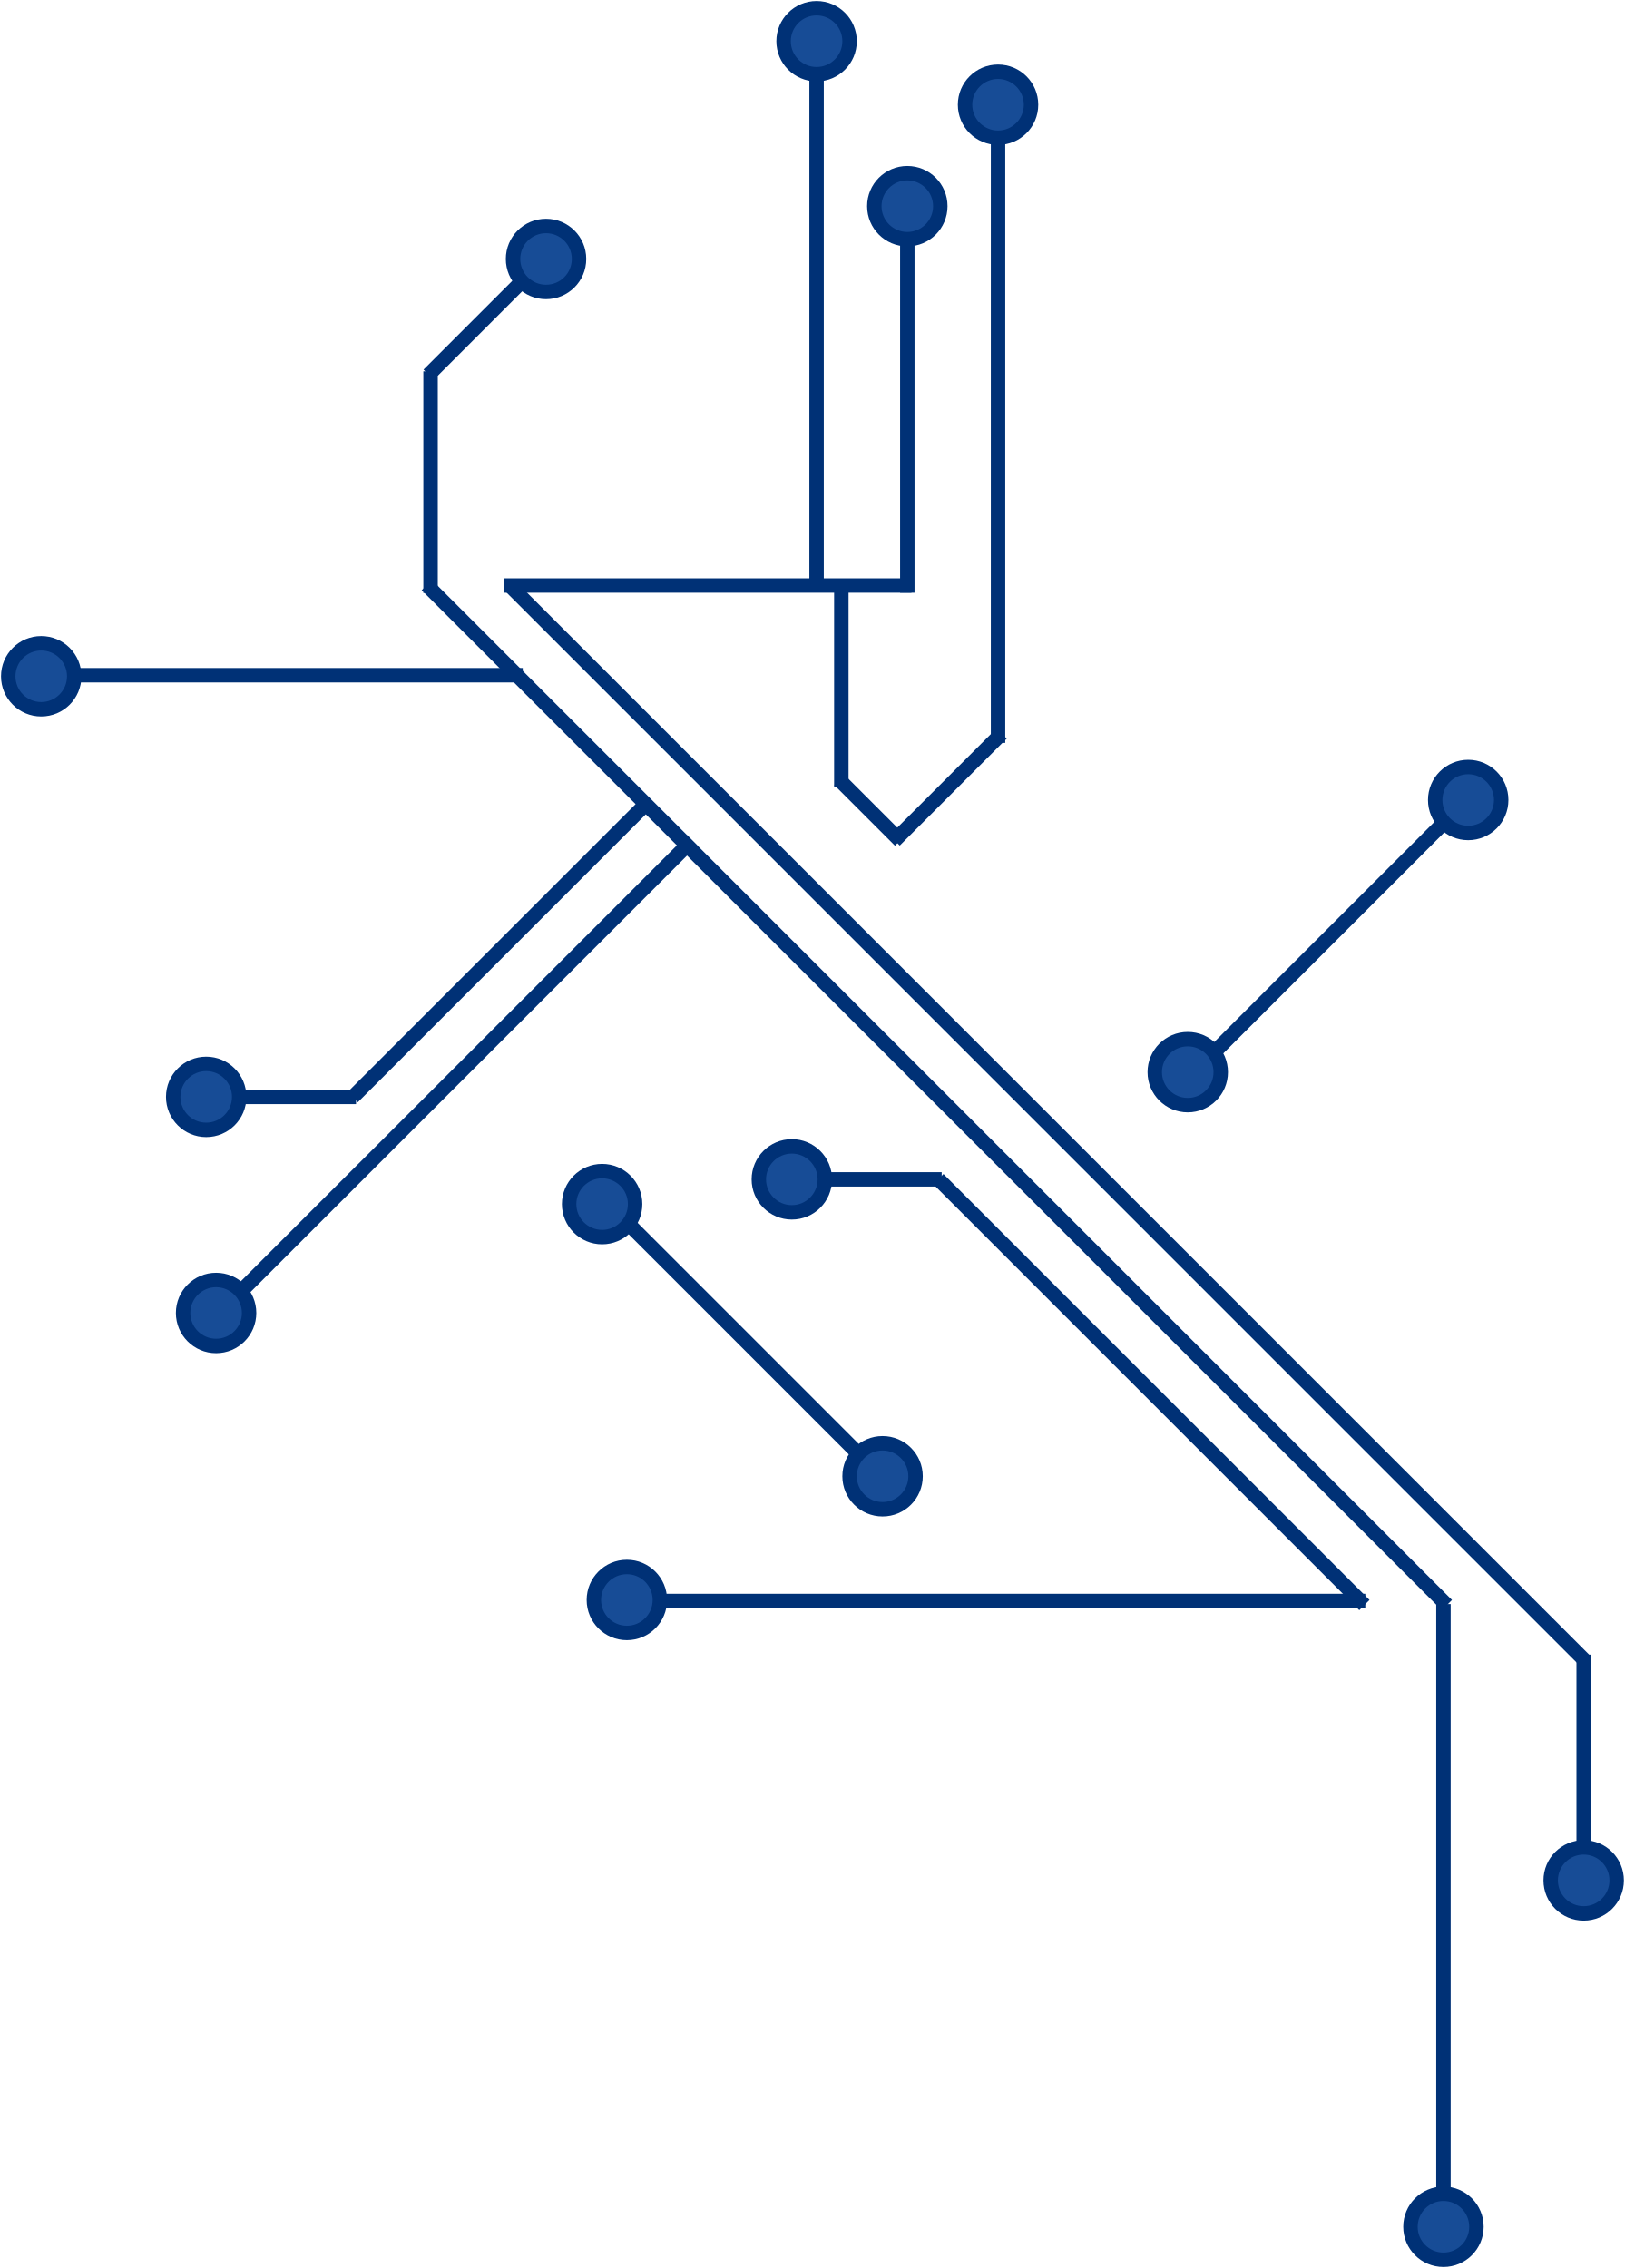
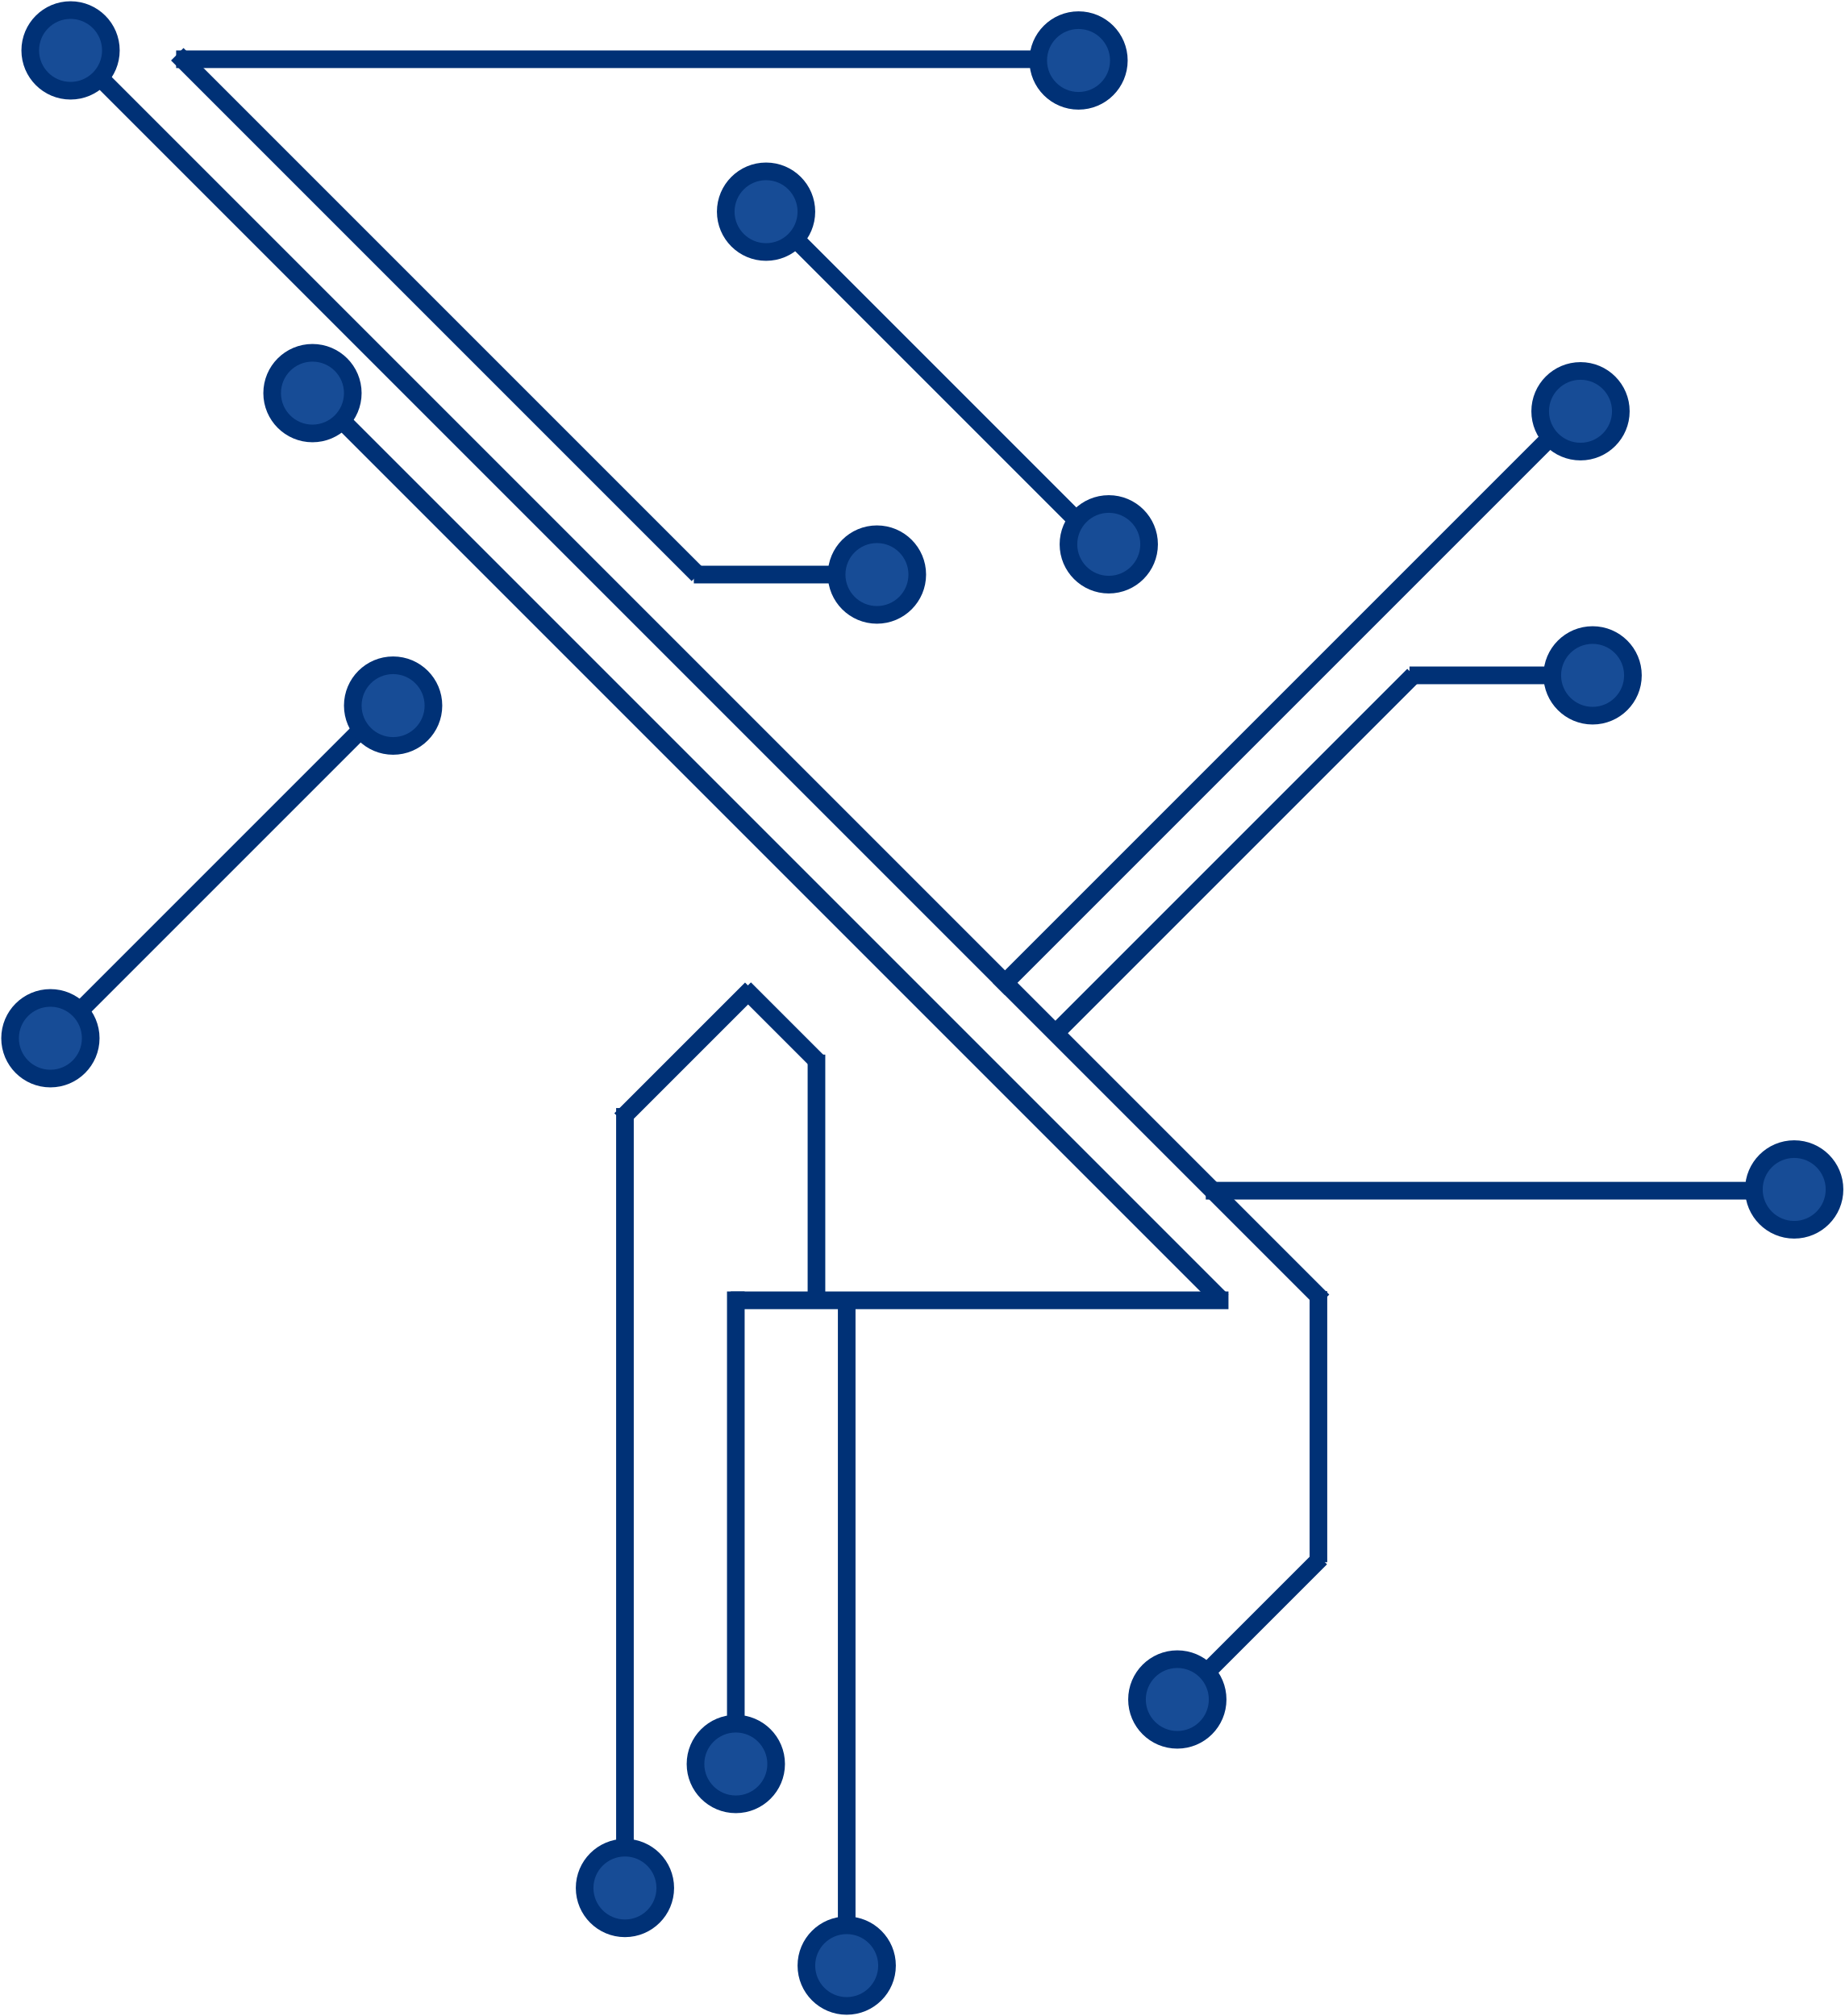
- <svg xmlns="http://www.w3.org/2000/svg" width="197px" height="275px" viewBox="0 0 197 275" version="1.1">
+ <svg xmlns="http://www.w3.org/2000/svg" width="183px" height="200px" viewBox="0 0 183 200" version="1.1">
  <defs />
  <g id="Page-1" stroke="none" stroke-width="1" fill="none" fill-rule="evenodd">
    <g id="Desktop" transform="translate(-614, -184)" stroke="#003176" stroke-width="1.75">
-       <g id="Lines" transform="translate(712.5, 321.5) rotate(-90) translate(-712.5, -321.5) translate(576, 224)">
+       <g id="Lines" transform="translate(705.5, 284) rotate(-270) translate(-705.5, -284) translate(606.5, 193.5)">
        <g transform="translate(0, 50)">
-           <path d="M80,29 C82.209,29 84,27.209 84,25 C84,22.791 82.209,21 80,21 C77.791,21 76,22.791 76,25 C76,27.209 77.791,29 80,29 Z" id="Oval" fill="#174C96" />
-           <path d="M79.875,30.5 L79.875,113.65" id="Line" stroke-linecap="square" />
-           <path d="M130.41,63.386 L80,113.796" id="Line" stroke-linecap="square" />
-           <path d="M131,48.491 L131,62.291" id="Line" stroke-linecap="square" />
-           <path d="M202.432,1.364 L80,123.796" id="Line" stroke-linecap="square" />
-           <path d="M176.908,93.364 L143.568,126.704" id="Line" stroke-linecap="square" transform="translate(160.2376, 110.0339) scale(-1, 1) translate(-160.2376, -110.0339) " />
-           <path d="M202.432,11.364 L73.381,140.415" id="Line" stroke-linecap="square" />
-           <path d="M203,58.629 L203,11" id="Line" stroke-linecap="square" />
-           <path d="M250.629,59 L203,59" id="Line" stroke-linecap="square" />
-           <path d="M78.629,124 L4.458,124" id="Line" stroke-linecap="square" />
-           <path d="M72.5,141 L49.495,141" id="Line" stroke-linecap="square" />
-           <circle id="Oval" fill="#174C96" cx="4" cy="124" r="4" />
-           <circle id="Oval" fill="#174C96" cx="249" cy="59" r="4" />
-           <circle id="Oval" fill="#174C96" cx="144" cy="93" r="4" />
-           <circle id="Oval" fill="#174C96" cx="131" cy="45" r="4" />
-           <g id="Group" transform="translate(224.6, 9.699997) scale(-1, 1) translate(-224.6, -9.699997) translate(202.6, 0.199997)">
+           <path d="M5,29 C7.209,29 9,27.209 9,25 C9,22.791 7.209,21 5,21 C2.791,21 1,22.791 1,25 C1,27.209 2.791,29 5,29 Z" id="Oval" fill="#174C96" />
+           <path d="M4.875,30.5 L4.875,113.65" id="Line" stroke-linecap="square" />
+           <path d="M55.41,63.386 L5,113.796" id="Line" stroke-linecap="square" />
+           <path d="M56,48.491 L56,62.291" id="Line" stroke-linecap="square" />
+           <path d="M127.432,1.364 L5,123.796" id="Line" stroke-linecap="square" />
+           <path d="M101.908,93.364 L68.568,126.704" id="Line" stroke-linecap="square" transform="translate(85.23761, 110.0339) scale(-1, 1) translate(-85.23761, -110.0339) " />
+           <path d="M127.432,11.364 L39.378,99.419" id="Line" stroke-linecap="square" />
+           <path d="M128,58.629 L128,11" id="Line" stroke-linecap="square" />
+           <path d="M175.629,59 L128,59" id="Line" stroke-linecap="square" />
+           <circle id="Oval" fill="#174C96" cx="174" cy="59" r="4" />
+           <circle id="Oval" fill="#174C96" cx="69" cy="93" r="4" />
+           <circle id="Oval" fill="#174C96" cx="56" cy="45" r="4" />
+           <g id="Group" transform="translate(149.6, 9.699997) scale(-1, 1) translate(-149.6, -9.699997) translate(127.6, 0.199997)">
            <path d="M17.41,1.386 L4.796,14" id="Line" stroke-linecap="square" />
            <path d="M43.629,1 L18.495,1" id="Line" stroke-linecap="square" />
            <circle id="Oval" fill="#174C96" cx="4" cy="15" r="4" />
          </g>
-           <circle id="Oval" fill="#174C96" cx="177" cy="127" r="4" />
-           <circle id="Oval" fill="#174C96" cx="46" cy="141" r="4" />
+           <circle id="Oval" fill="#174C96" cx="102" cy="127" r="4" />
+           <circle id="Oval" fill="#174C96" cx="38" cy="101" r="4" />
+           <circle id="Oval" fill="#174C96" cx="4" cy="125" r="4" />
        </g>
-         <g transform="translate(182, 62) scale(-1, 1) translate(-182, -62) translate(91, 0)">
+         <g transform="translate(107, 62) scale(-1, 1) translate(-107, -62) translate(16, 0)">
          <circle id="Oval" fill="#174C96" cx="81" cy="4" r="4" />
          <path d="M80.875,9.5 L80.875,61.501" id="Line" stroke-linecap="square" />
          <path d="M131.41,42.386 L96.893,76.903" id="Line" stroke-linecap="square" />
          <path d="M132,27.491 L132,41.291" id="Line" stroke-linecap="square" />
          <path d="M157.484,26.312 L101.503,82.293" id="Line" stroke-linecap="square" />
          <path d="M177.908,72.364 L144.568,105.704" id="Line" stroke-linecap="square" transform="translate(161.2376, 89.03387) scale(-1, 1) translate(-161.2376, -89.03387) " />
          <path d="M93.501,101 L71.449,101" id="Line" stroke-linecap="square" />
          <path d="M69.502,98 L8.487,98" id="Line" stroke-linecap="square" />
          <circle id="Oval" fill="#174C96" cx="4" cy="98" r="4" />
          <circle id="Oval" fill="#174C96" cx="145" cy="72" r="4" />
          <circle id="Oval" fill="#174C96" cx="132" cy="24" r="4" />
          <g id="Group" transform="translate(124.6, 71.2) scale(-1, 1) translate(-124.6, -71.2) translate(86.59998, 21.2)">
            <g id="Group-2" transform="translate(61, 79.8)" stroke-linecap="square">
              <path d="M7.41,0.386 L1.295,6.501" id="Line" />
              <path d="M13.044,18.816 L1.312,7.084" id="Line" />
            </g>
            <circle id="Oval" fill="#174C96" cx="4.4" cy="4" r="4" />
          </g>
          <circle id="Oval" fill="#174C96" cx="178" cy="106" r="4" />
          <g id="Group-3" transform="translate(7.700012, 116)">
            <path d="M80.5,4 L8.798,4" id="Line" stroke-linecap="square" />
            <circle id="Oval" fill="#174C96" cx="4" cy="4" r="4" />
          </g>
        </g>
      </g>
    </g>
  </g>
</svg>
